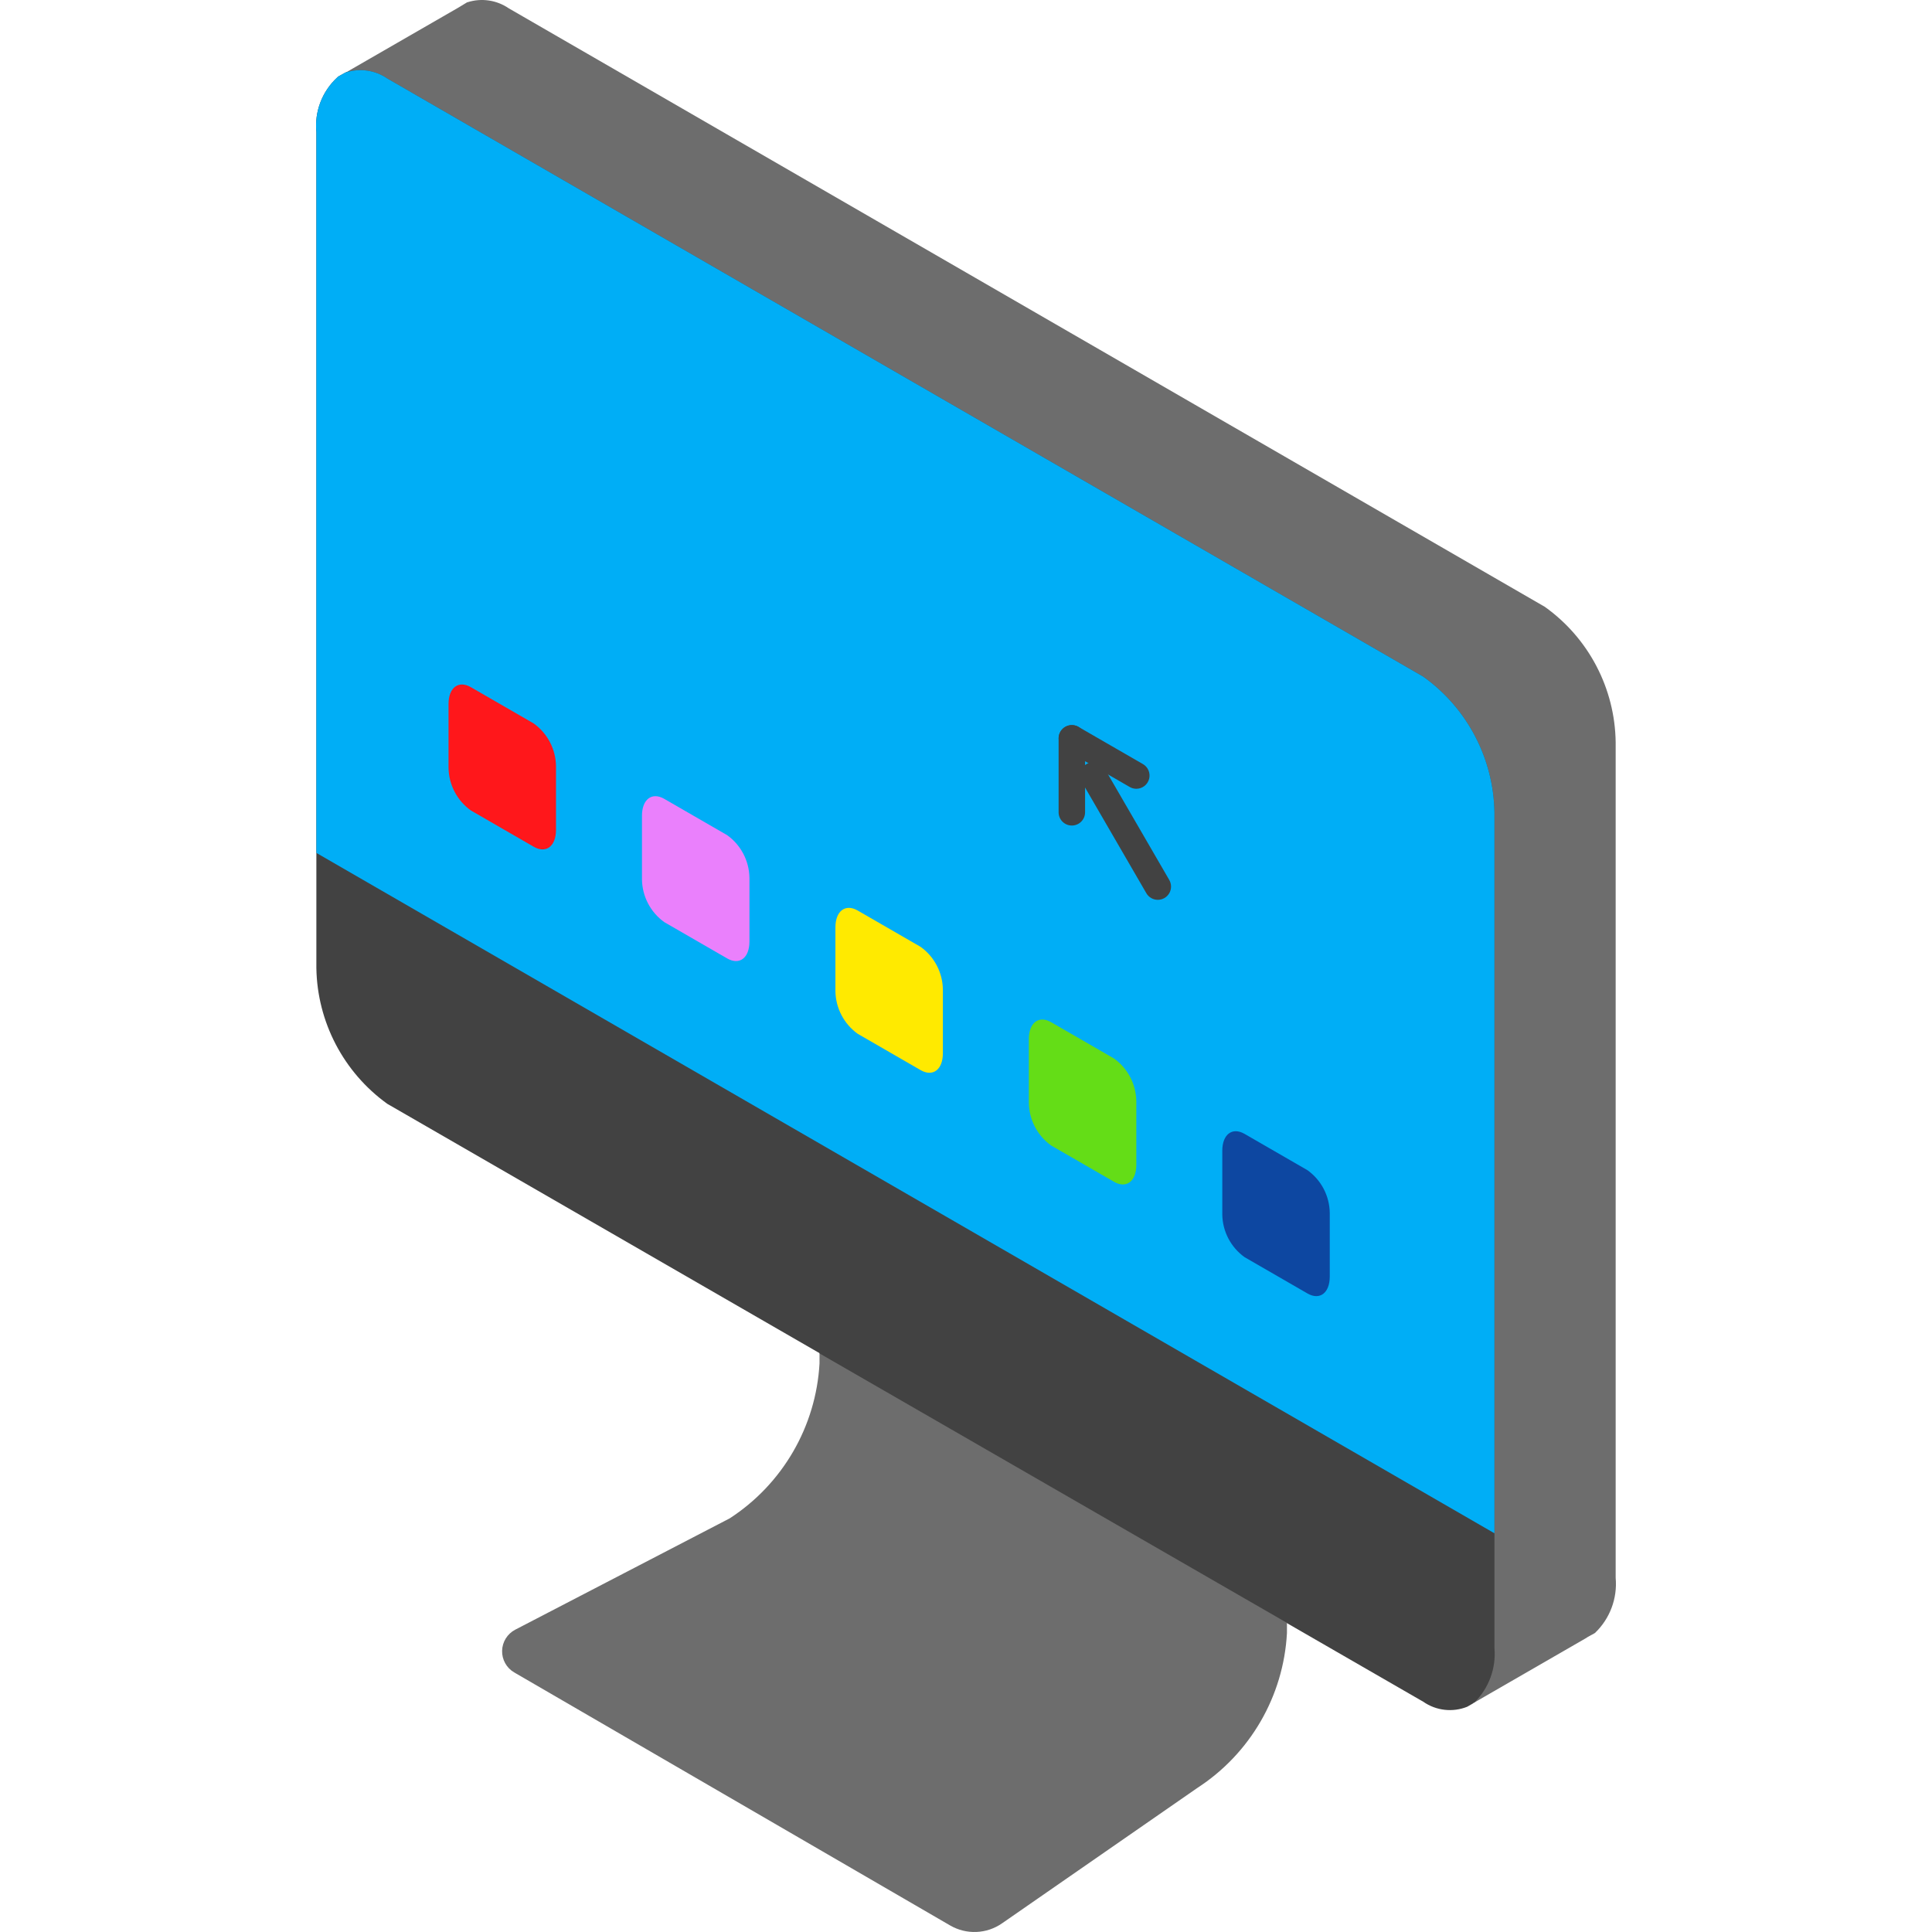
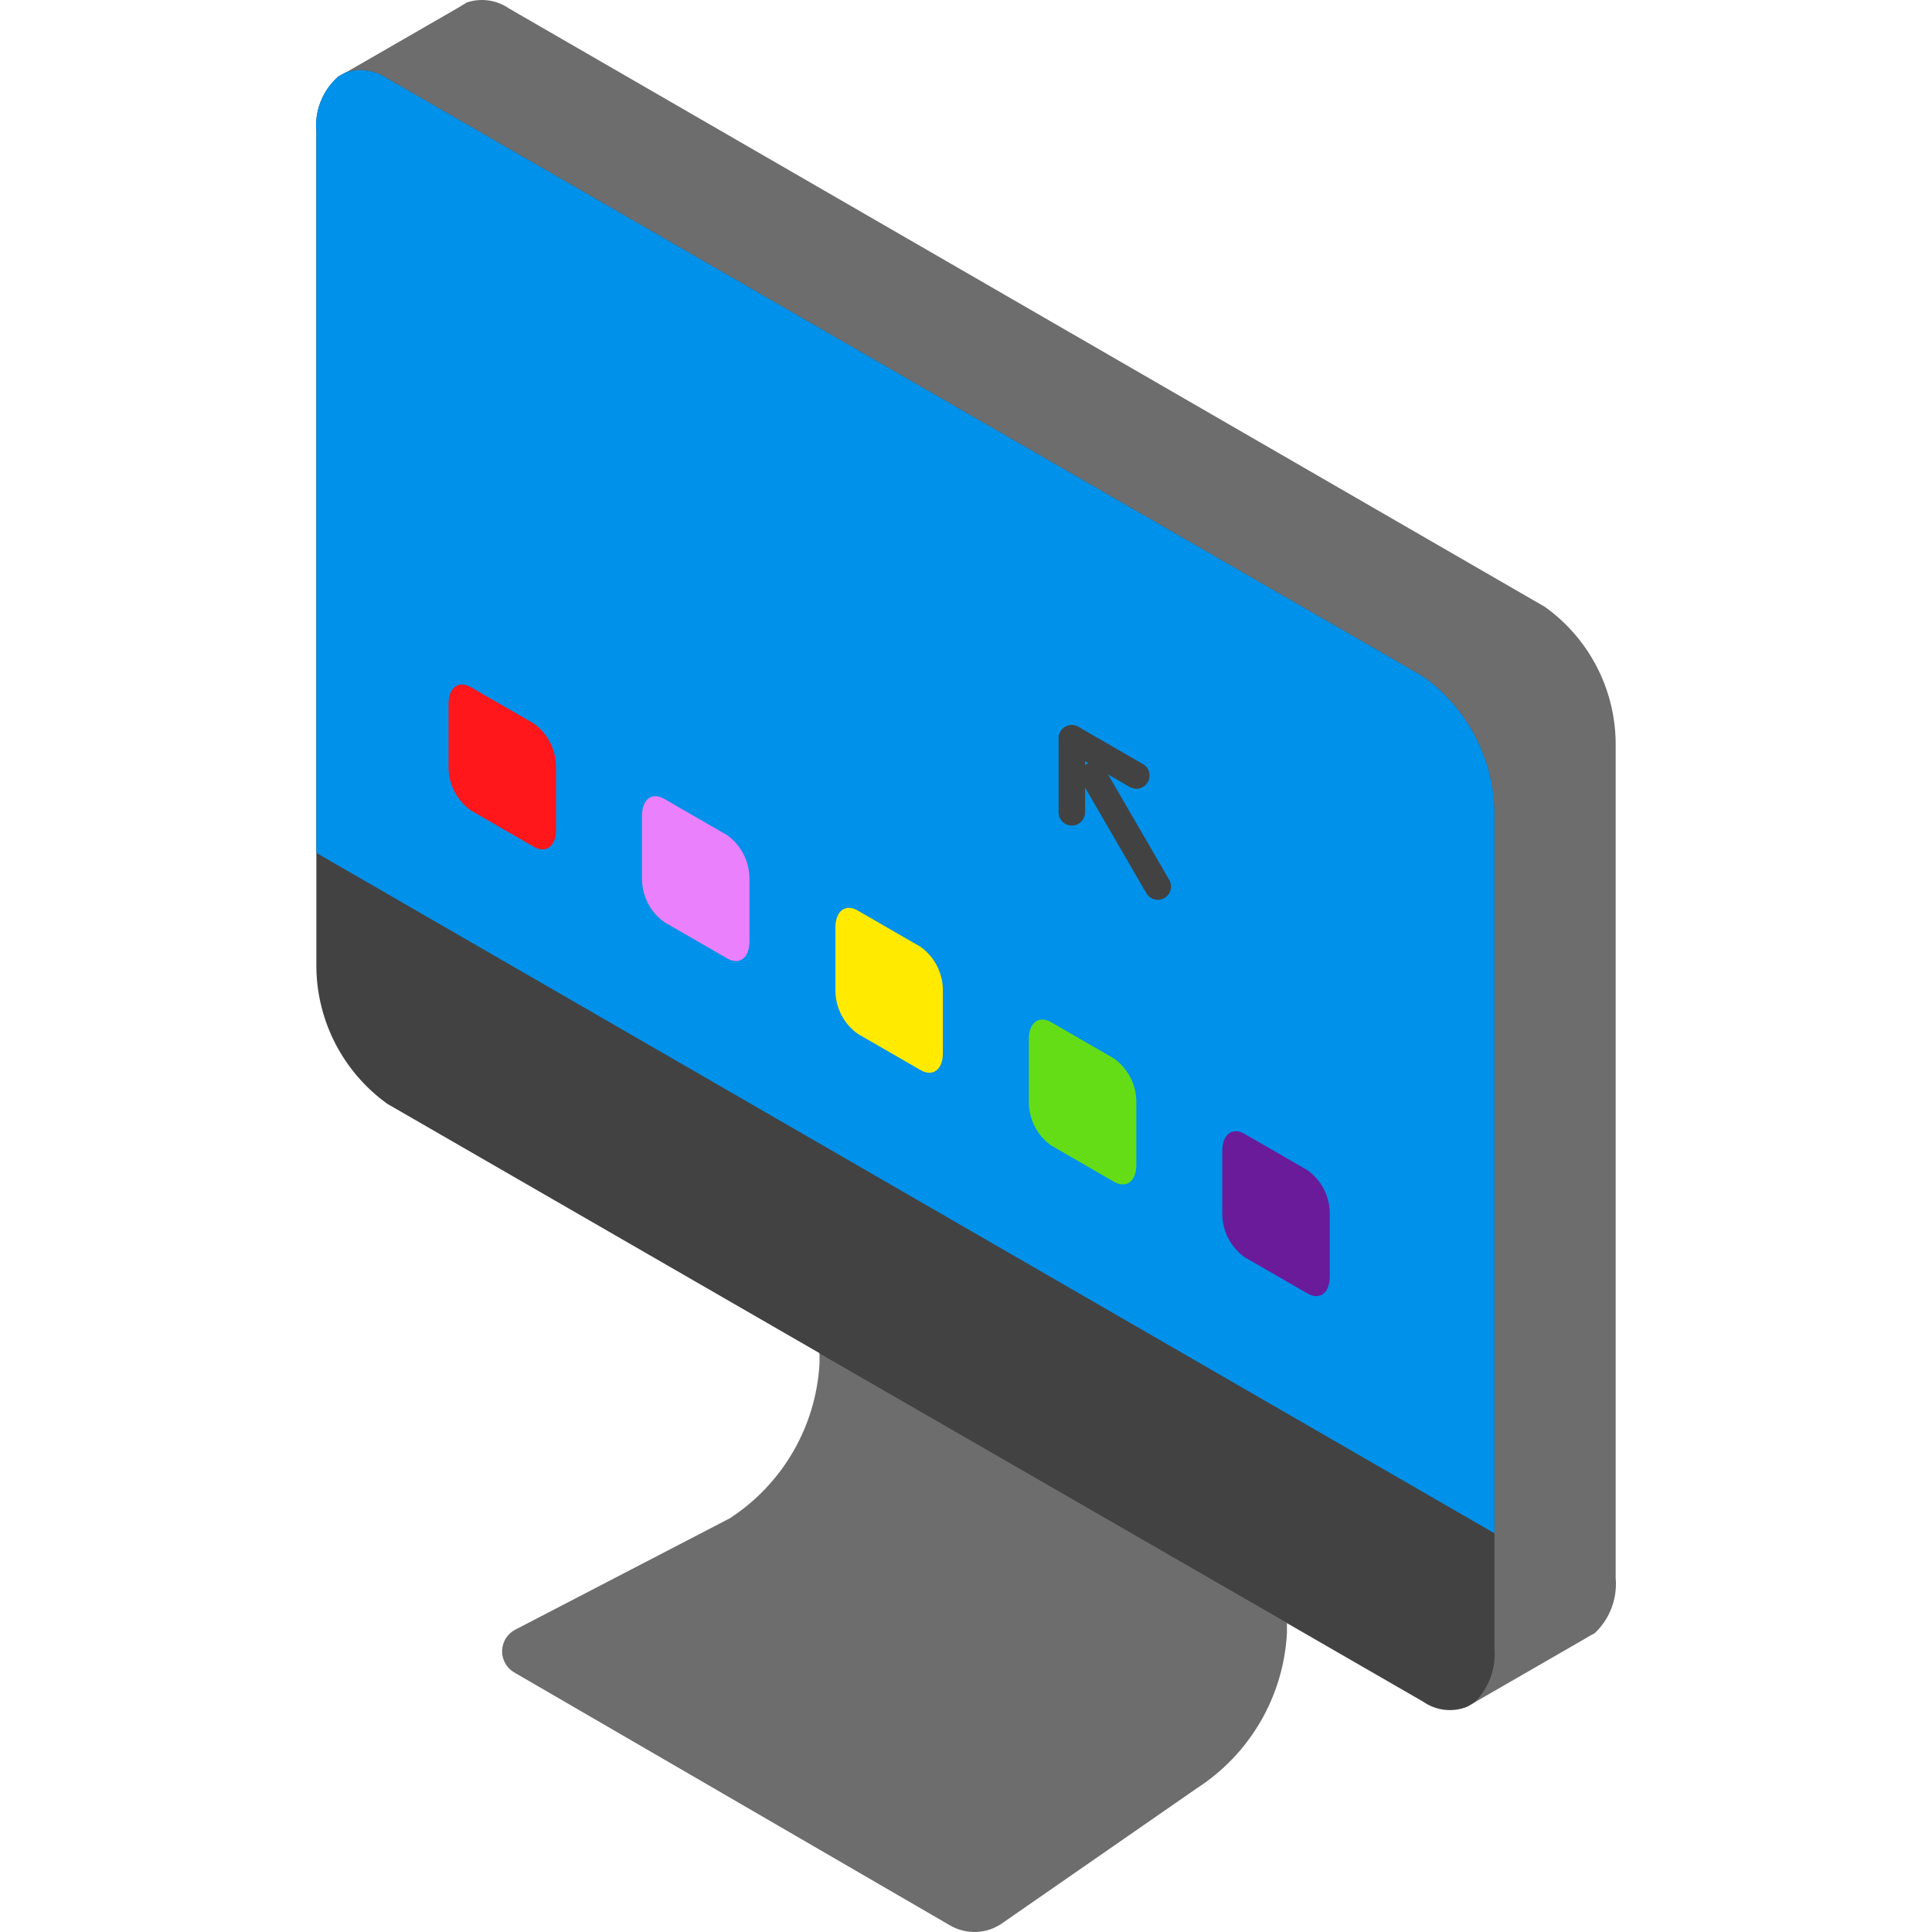
<svg xmlns="http://www.w3.org/2000/svg" version="1.1" id="Capa_1" x="0px" y="0px" viewBox="0 0 511.963 511.963" xml:space="preserve" width="512px" height="512px">
  <g>
    <g>
      <g>
        <path style="fill:#6d6d6d" d="M91.691,19.181l29.808-17.184l1.964-1.192l0.351-0.21h0.07c3.701-1.18,7.739-0.585,10.941,1.613    l274.516,158.58c11.631,8.29,18.613,21.628,18.797,35.91V418.12c0.489,5.442-1.524,10.81-5.471,14.589l-0.351,0.21l-1.543,0.842    l-0.421,0.281l-29.668,17.113L91.691,19.181z" data-original="#A5B4B4" class="" data-old_color="#A5B4B4" />
        <path style="fill:#6d6d6d" d="M341.028,423.029v9.749c-0.906,16.693-9.744,31.944-23.776,41.03l-51.691,35.84    c-4.101,2.87-9.497,3.089-13.817,0.561l-115.516-67.051c-2.018-1.193-3.232-3.385-3.174-5.729c0.058-2.344,1.38-4.472,3.454-5.564    l56.881-29.528c14.01-9.107,22.841-24.346,23.776-41.03v-9.679L341.028,423.029z" data-original="#A5B4B4" class="" data-old_color="#A5B4B4" />
      </g>
      <path style="fill:#424242" d="M396.015,215.284v221.422c0.472,5.371-1.484,10.671-5.33,14.448l-0.07,0.07h-0.07l-0.281,0.21   l-1.473,0.842c-3.858,1.545-8.234,1.044-11.643-1.333l-36.121-20.831v-0.07l-123.862-71.399v-0.07l-114.534-66.069   c-11.597-8.351-18.566-21.691-18.797-35.98V35.032c-0.534-5.441,1.518-10.817,5.541-14.518l0.21-0.21l1.894-1.052l0.14-0.07h0.07   c3.7-1.184,7.74-0.588,10.941,1.613l274.516,158.51C388.789,187.626,395.79,200.977,396.015,215.284z" data-original="#C9CED1" class="" data-old_color="#C9CED1" />
-       <path style="fill:#00aef6" d="M396.015,215.284v190.983h-0.07L83.836,226.015V35.032c-0.534-5.441,1.518-10.817,5.541-14.518   l0.21-0.21l1.894-1.052l0.14-0.07h0.07c3.7-1.184,7.74-0.588,10.941,1.613l274.516,158.51   C388.789,187.626,395.789,200.977,396.015,215.284z" data-original="#445C71" class="" data-old_color="#445C71" />
+       <path style="fill:#0091ea" d="M396.015,215.284v190.983h-0.07L83.836,226.015V35.032c-0.534-5.441,1.518-10.817,5.541-14.518   l0.21-0.21l1.894-1.052l0.14-0.07h0.07c3.7-1.184,7.74-0.588,10.941,1.613l274.516,158.51   C388.789,187.626,395.789,200.977,396.015,215.284z" data-original="#445C71" class="" data-old_color="#445C71" />
      <path style="fill:#EA80FC" d="M192.682,253.97l-16.653-9.614c-3.651-2.615-5.845-6.807-5.913-11.297v-16.898   c0-4.354,2.647-6.355,5.913-4.47l16.653,9.614c3.651,2.615,5.845,6.807,5.913,11.297V249.5   C198.595,253.854,195.947,255.855,192.682,253.97z" data-original="#98A9D5" class="" data-old_color="#98A9D5" />
      <path style="fill:#FFEA00" d="M243.942,283.565l-16.652-9.614c-3.651-2.615-5.845-6.807-5.913-11.297v-16.898   c0-4.354,2.647-6.355,5.913-4.47l16.652,9.614c3.651,2.615,5.845,6.807,5.913,11.297v16.898   C249.854,283.449,247.207,285.45,243.942,283.565z" data-original="#639085" class="" data-old_color="#639085" />
      <path style="fill:#64DD17" d="M295.201,313.159l-16.653-9.614c-3.651-2.615-5.845-6.807-5.913-11.297V275.35   c0-4.354,2.647-6.355,5.913-4.47l16.653,9.614c3.651,2.615,5.845,6.807,5.913,11.297v16.898   C301.114,313.044,298.467,315.045,295.201,313.159z" data-original="#95C2D5" class="" data-old_color="#95C2D5" />
-       <path style="fill:#0d47a1" d="M346.461,342.754l-16.652-9.614c-3.651-2.615-5.845-6.807-5.913-11.297v-16.898   c0-4.354,2.647-6.355,5.913-4.47l16.653,9.614c3.651,2.615,5.845,6.807,5.913,11.297v16.897   C352.373,342.638,349.726,344.639,346.461,342.754z" data-original="#D8625E" class="" data-old_color="#D8625E" />
+       <path style="fill:#6a1b9a" d="M346.461,342.754l-16.652-9.614c-3.651-2.615-5.845-6.807-5.913-11.297v-16.898   c0-4.354,2.647-6.355,5.913-4.47l16.653,9.614c3.651,2.615,5.845,6.807,5.913,11.297v16.897   C352.373,342.638,349.726,344.639,346.461,342.754z" data-original="#D8625E" class="" data-old_color="#D8625E" />
      <path style="fill:#FF171B" d="M141.423,224.375l-16.653-9.614c-3.651-2.615-5.845-6.807-5.913-11.297v-16.898   c0-4.354,2.647-6.355,5.913-4.47l16.653,9.614c3.651,2.615,5.845,6.807,5.913,11.297v16.898   C147.335,224.259,144.688,226.261,141.423,224.375z" data-original="#E07585" class="active-path" data-old_color="#E07585" />
      <g>
        <path style="fill:#424242" d="M306.809,238.444c-1.251,0.002-2.407-0.664-3.034-1.746l-17.089-29.466    c-0.966-1.675-0.395-3.817,1.278-4.787c1.673-0.97,3.816-0.404,4.79,1.267l17.089,29.466c0.63,1.085,0.632,2.424,0.006,3.511    C309.223,237.775,308.063,238.445,306.809,238.444L306.809,238.444z" data-original="#C9CED1" class="" data-old_color="#C9CED1" />
        <path style="fill:#424242" d="M284.028,218.759c-0.93,0.001-1.823-0.369-2.48-1.027s-1.027-1.55-1.027-2.48v-19.603    c0-1.937,1.57-3.507,3.507-3.507c1.937,0,3.507,1.57,3.507,3.507v19.603c0.001,0.93-0.369,1.823-1.027,2.48    S284.958,218.759,284.028,218.759z" data-original="#C9CED1" class="" data-old_color="#C9CED1" />
        <path style="fill:#424242" d="M301.117,209.019c-0.616,0.001-1.221-0.163-1.753-0.473l-17.089-9.863    c-1.667-0.973-2.234-3.11-1.268-4.78c0.966-1.671,3.1-2.247,4.775-1.288l17.089,9.863c1.373,0.794,2.042,2.411,1.631,3.943    C304.09,207.953,302.703,209.018,301.117,209.019L301.117,209.019z" data-original="#C9CED1" class="" data-old_color="#C9CED1" />
      </g>
    </g>
  </g>
</svg>
